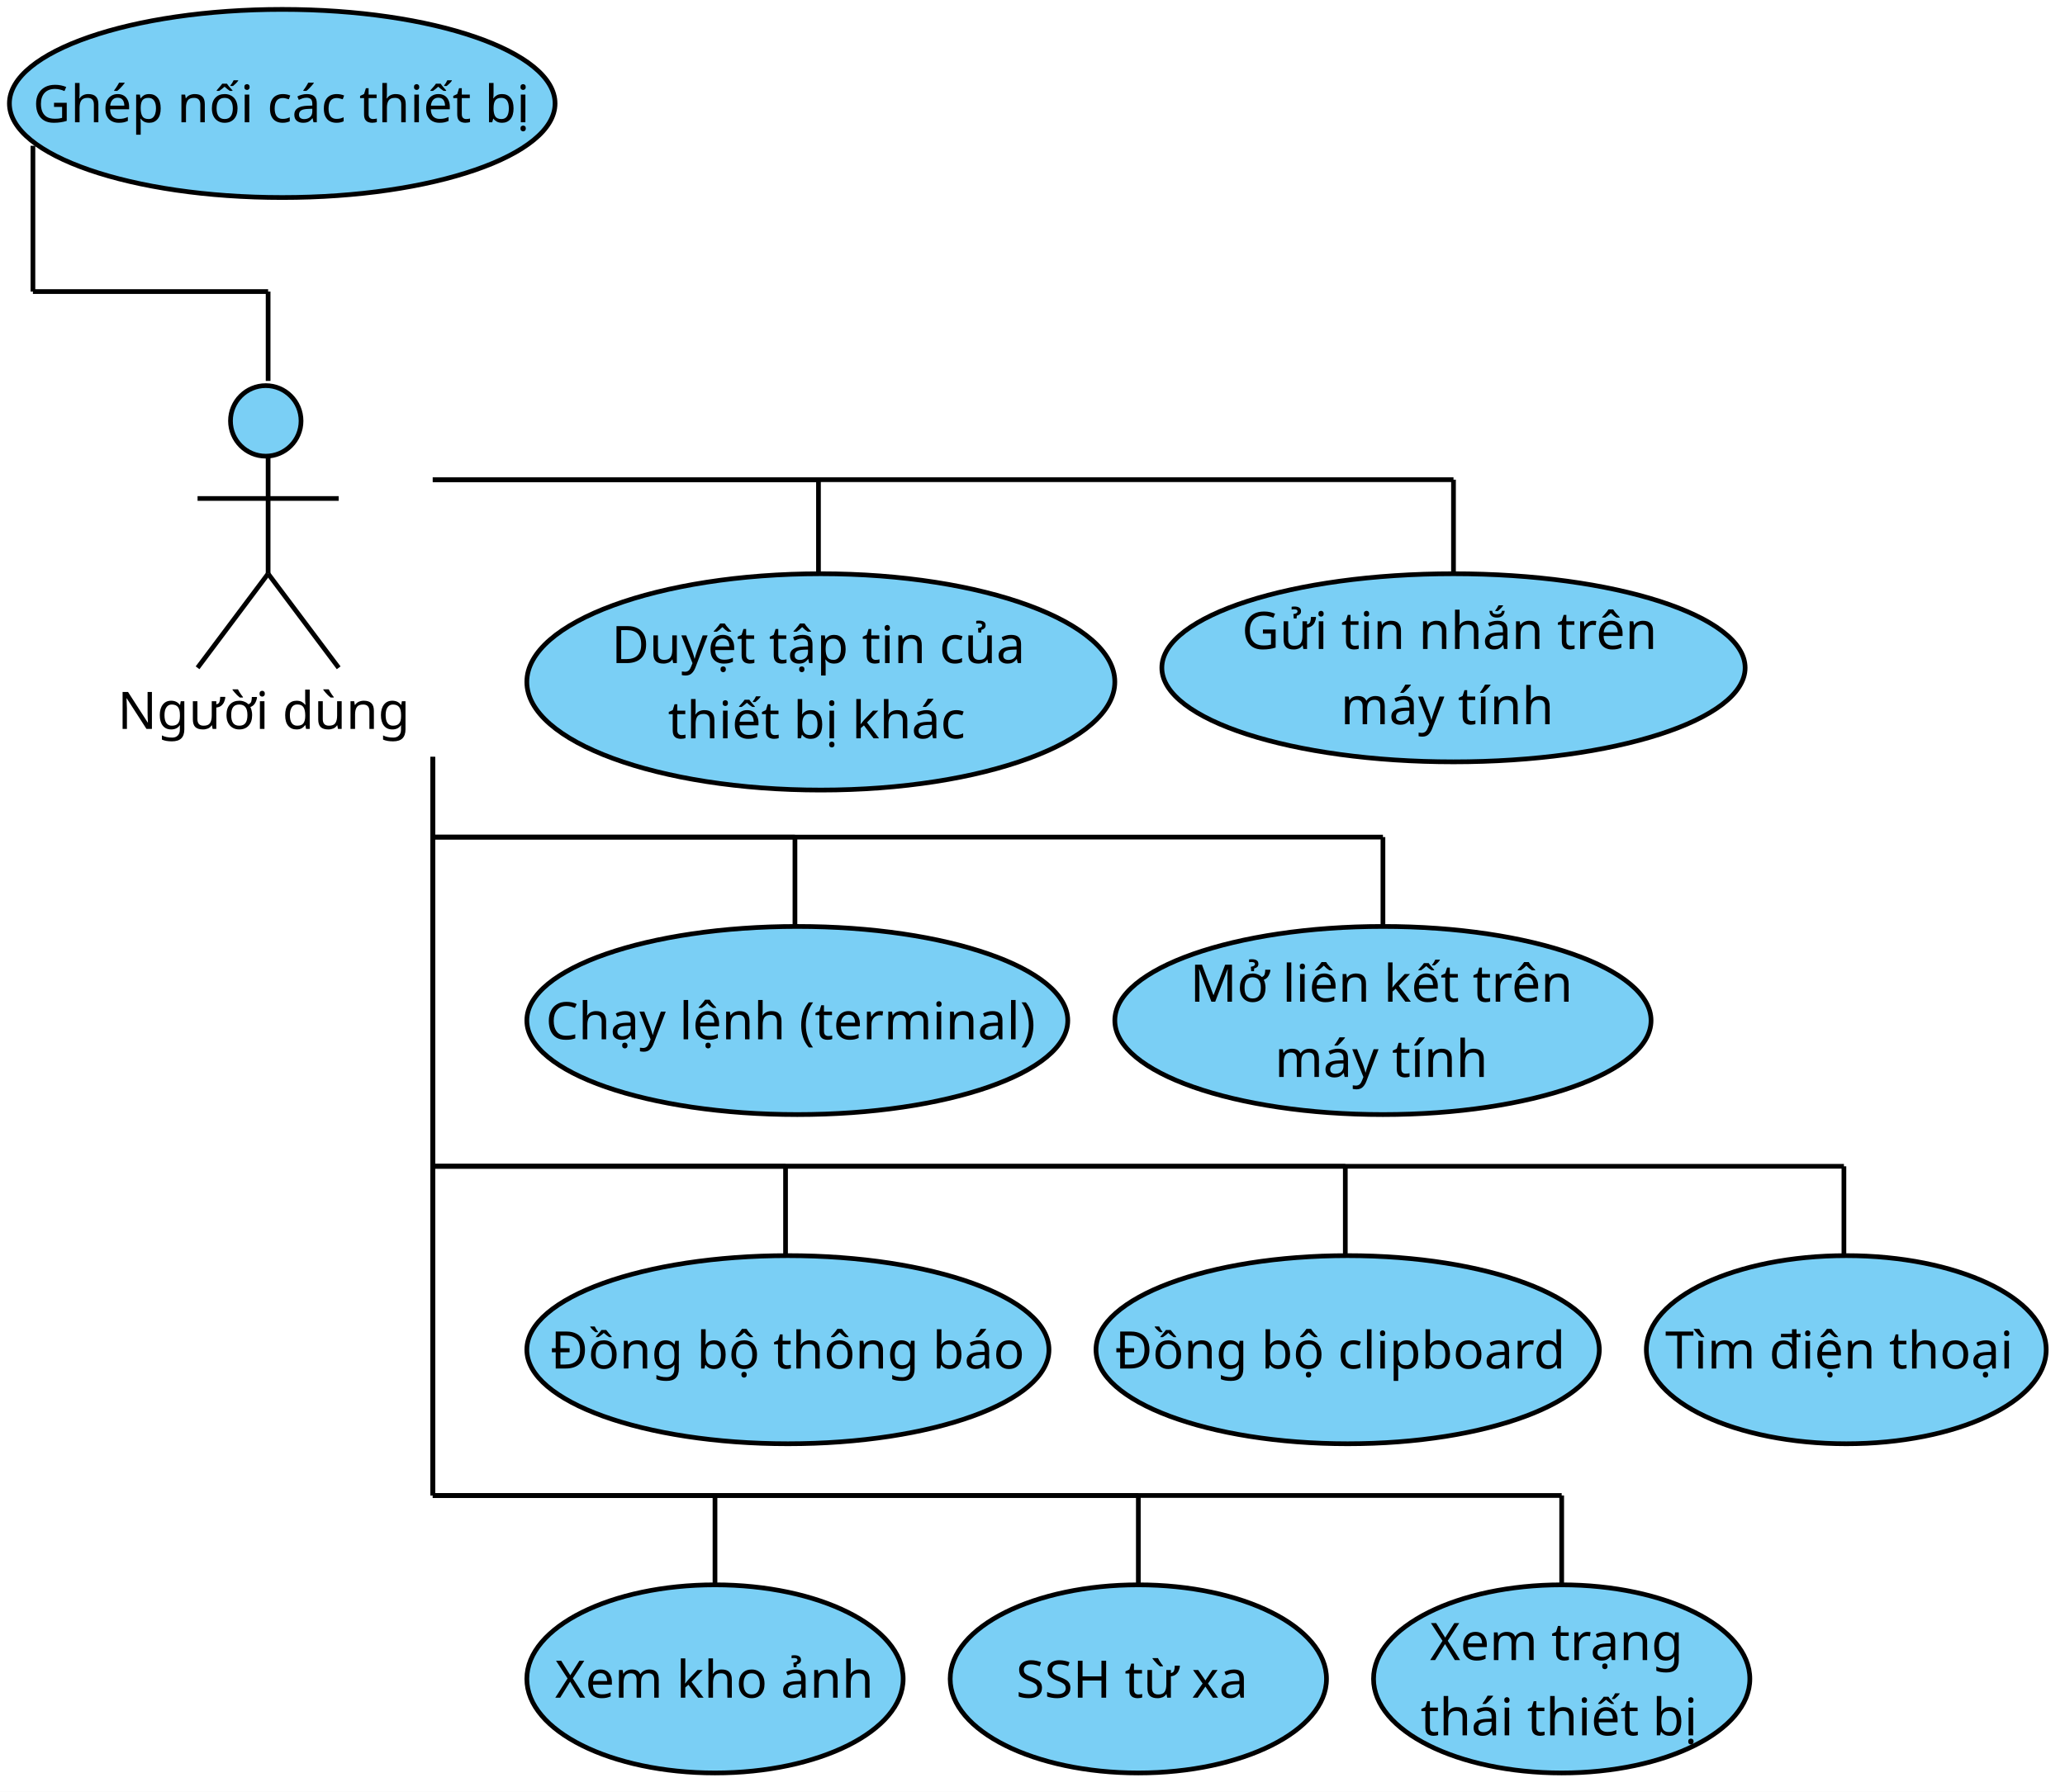
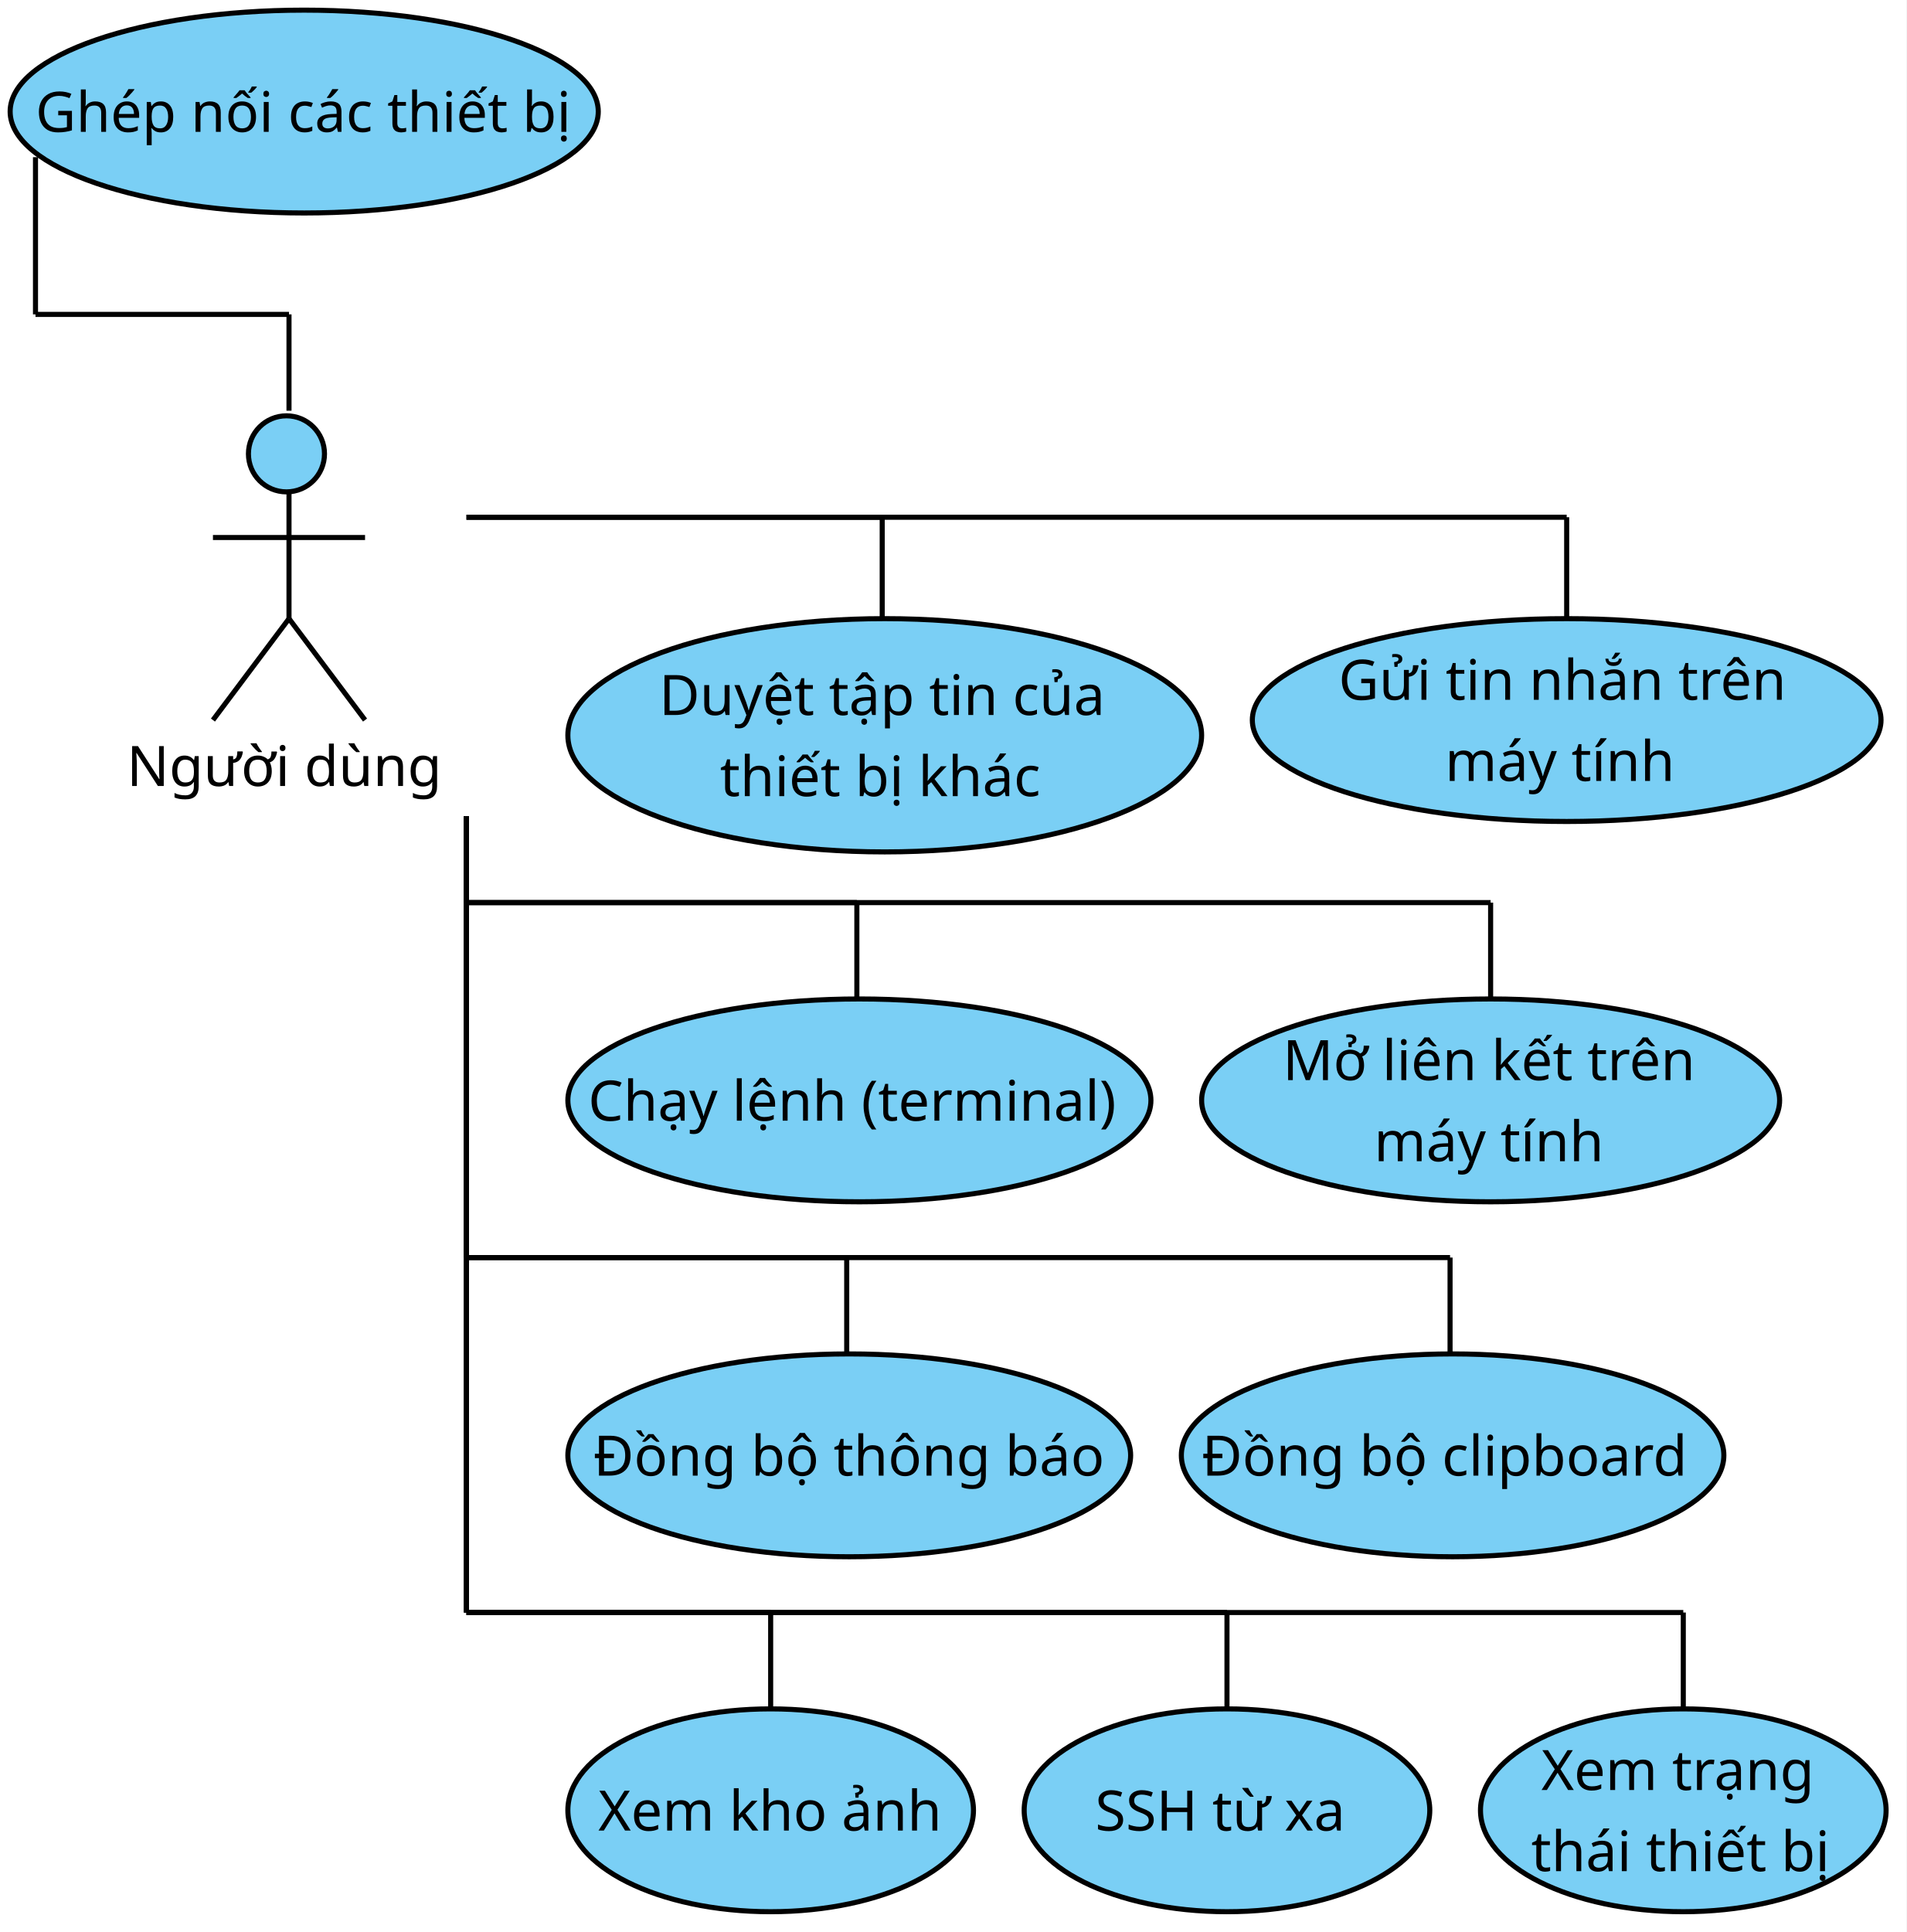
- <svg xmlns="http://www.w3.org/2000/svg" fill-opacity="0" color-rendering="auto" color-interpolation="auto" text-rendering="auto" stroke="rgb(0,0,0)" stroke-linecap="square" width="439" stroke-miterlimit="10" shape-rendering="auto" stroke-opacity="0" fill="rgb(0,0,0)" stroke-dasharray="none" font-weight="normal" stroke-width="1" height="381" font-family="'Dialog'" font-style="normal" stroke-linejoin="miter" font-size="12px" stroke-dashoffset="0" image-rendering="auto">
+ <svg xmlns="http://www.w3.org/2000/svg" fill-opacity="0" color-rendering="auto" color-interpolation="auto" text-rendering="auto" stroke="rgb(0,0,0)" stroke-linecap="square" width="376" stroke-miterlimit="10" shape-rendering="auto" stroke-opacity="0" fill="rgb(0,0,0)" stroke-dasharray="none" font-weight="normal" stroke-width="1" height="381" font-family="'Dialog'" font-style="normal" stroke-linejoin="miter" font-size="12px" stroke-dashoffset="0" image-rendering="auto">
  <defs id="genericDefs" />
  <g>
    <defs id="defs1">
      <clipPath clipPathUnits="userSpaceOnUse" id="clipPath1">
        <path d="M-7 -7 L41 -7 L41 71 L-7 71 L-7 -7 Z" />
      </clipPath>
      <clipPath clipPathUnits="userSpaceOnUse" id="clipPath2">
        <path d="M-7 -7 L91 -7 L91 51 L-7 51 L-7 -7 Z" />
      </clipPath>
      <clipPath clipPathUnits="userSpaceOnUse" id="clipPath3">
        <path d="M0 0 L0 40 L80 40 L80 0 Z" />
      </clipPath>
      <clipPath clipPathUnits="userSpaceOnUse" id="clipPath4">
        <path d="M-7 -7 L122 -7 L122 51 L-7 51 L-7 -7 Z" />
      </clipPath>
      <clipPath clipPathUnits="userSpaceOnUse" id="clipPath5">
        <path d="M0 0 L0 40 L111 40 L111 0 Z" />
      </clipPath>
      <clipPath clipPathUnits="userSpaceOnUse" id="clipPath6">
        <path d="M-7 -7 L118 -7 L118 51 L-7 51 L-7 -7 Z" />
      </clipPath>
      <clipPath clipPathUnits="userSpaceOnUse" id="clipPath7">
        <path d="M0 0 L0 40 L107 40 L107 0 Z" />
      </clipPath>
      <clipPath clipPathUnits="userSpaceOnUse" id="clipPath8">
        <path d="M-7 -7 L126 -7 L126 51 L-7 51 L-7 -7 Z" />
      </clipPath>
      <clipPath clipPathUnits="userSpaceOnUse" id="clipPath9">
        <path d="M0 0 L0 40 L115 40 L115 0 Z" />
      </clipPath>
      <clipPath clipPathUnits="userSpaceOnUse" id="clipPath10">
        <path d="M-7 -7 L136 -7 L136 57 L-7 57 L-7 -7 Z" />
      </clipPath>
      <clipPath clipPathUnits="userSpaceOnUse" id="clipPath11">
        <path d="M0 0 L0 46 L125 46 L125 0 Z" />
      </clipPath>
      <clipPath clipPathUnits="userSpaceOnUse" id="clipPath12">
        <path d="M-7 -7 L135 -7 L135 51 L-7 51 L-7 -7 Z" />
      </clipPath>
      <clipPath clipPathUnits="userSpaceOnUse" id="clipPath13">
        <path d="M0 0 L0 40 L124 40 L124 0 Z" />
      </clipPath>
      <clipPath clipPathUnits="userSpaceOnUse" id="clipPath14">
-         <path d="M-7 -7 L96 -7 L96 51 L-7 51 L-7 -7 Z" />
+         <path d="M-7 -7 L125 -7 L125 51 L-7 51 L-7 -7 Z" />
      </clipPath>
      <clipPath clipPathUnits="userSpaceOnUse" id="clipPath15">
-         <path d="M0 0 L0 40 L85 40 L85 0 Z" />
+         <path d="M0 0 L0 40 L114 40 L114 0 Z" />
      </clipPath>
      <clipPath clipPathUnits="userSpaceOnUse" id="clipPath16">
-         <path d="M-7 -7 L125 -7 L125 51 L-7 51 L-7 -7 Z" />
+         <path d="M-7 -7 L127 -7 L127 51 L-7 51 L-7 -7 Z" />
      </clipPath>
      <clipPath clipPathUnits="userSpaceOnUse" id="clipPath17">
-         <path d="M0 0 L0 40 L114 40 L114 0 Z" />
+         <path d="M0 0 L0 40 L116 40 L116 0 Z" />
      </clipPath>
      <clipPath clipPathUnits="userSpaceOnUse" id="clipPath18">
-         <path d="M-7 -7 L127 -7 L127 51 L-7 51 L-7 -7 Z" />
+         <path d="M-83 -18 L166 -18 L166 36 L-83 36 L-83 -18 Z" />
      </clipPath>
      <clipPath clipPathUnits="userSpaceOnUse" id="clipPath19">
-         <path d="M0 0 L0 40 L116 40 L116 0 Z" />
+         <path d="M0 0 L344 0 L344 281 L0 281 L0 0 Z" />
      </clipPath>
      <clipPath clipPathUnits="userSpaceOnUse" id="clipPath20">
-         <path d="M-83 -18 L166 -18 L166 36 L-83 36 L-83 -18 Z" />
+         <path d="M0 0 L0 31 L56 31 L56 49 L0 49 L0 281 L344 281 L344 0 Z" />
      </clipPath>
      <clipPath clipPathUnits="userSpaceOnUse" id="clipPath21">
-         <path d="M0 0 L344 0 L344 281 L0 281 L0 0 Z" />
+         <path d="M0 0 L179 0 L179 211 L0 211 L0 0 Z" />
      </clipPath>
      <clipPath clipPathUnits="userSpaceOnUse" id="clipPath22">
-         <path d="M0 0 L0 31 L56 31 L56 49 L0 49 L0 281 L344 281 L344 0 Z" />
+         <path d="M0 0 L0 31 L56 31 L56 49 L0 49 L0 211 L179 211 L179 0 Z" />
      </clipPath>
      <clipPath clipPathUnits="userSpaceOnUse" id="clipPath23">
-         <path d="M0 0 L179 0 L179 211 L0 211 L0 0 Z" />
+         <path d="M0 0 L298 0 L298 211 L0 211 L0 0 Z" />
      </clipPath>
      <clipPath clipPathUnits="userSpaceOnUse" id="clipPath24">
-         <path d="M0 0 L0 31 L56 31 L56 49 L0 49 L0 211 L179 211 L179 0 Z" />
+         <path d="M0 0 L0 31 L56 31 L56 49 L0 49 L0 211 L298 211 L298 0 Z" />
      </clipPath>
      <clipPath clipPathUnits="userSpaceOnUse" id="clipPath25">
-         <path d="M0 0 L298 0 L298 211 L0 211 L0 0 Z" />
+         <path d="M0 0 L181 0 L181 141 L0 141 L0 0 Z" />
      </clipPath>
      <clipPath clipPathUnits="userSpaceOnUse" id="clipPath26">
-         <path d="M0 0 L0 31 L56 31 L56 49 L0 49 L0 211 L298 211 L298 0 Z" />
+         <path d="M0 0 L0 31 L56 31 L56 49 L0 49 L0 141 L181 141 L181 0 Z" />
      </clipPath>
      <clipPath clipPathUnits="userSpaceOnUse" id="clipPath27">
-         <path d="M0 0 L181 0 L181 141 L0 141 L0 0 Z" />
+         <path d="M0 0 L186 0 L186 124 L0 124 L0 0 Z" />
      </clipPath>
      <clipPath clipPathUnits="userSpaceOnUse" id="clipPath28">
-         <path d="M0 0 L0 31 L56 31 L56 49 L0 49 L0 141 L181 141 L181 0 Z" />
+         <path d="M0 0 L0 90 L56 90 L56 108 L0 108 L0 124 L186 124 L186 0 Z" />
      </clipPath>
      <clipPath clipPathUnits="userSpaceOnUse" id="clipPath29">
-         <path d="M0 0 L186 0 L186 124 L0 124 L0 0 Z" />
+         <path d="M0 0 L321 0 L321 124 L0 124 L0 0 Z" />
      </clipPath>
      <clipPath clipPathUnits="userSpaceOnUse" id="clipPath30">
-         <path d="M0 0 L0 90 L56 90 L56 108 L0 108 L0 124 L186 124 L186 0 Z" />
+         <path d="M0 0 L0 90 L56 90 L56 108 L0 108 L0 124 L321 124 L321 0 Z" />
      </clipPath>
      <clipPath clipPathUnits="userSpaceOnUse" id="clipPath31">
-         <path d="M0 0 L321 0 L321 124 L0 124 L0 0 Z" />
+         <path d="M0 0 L306 0 L306 141 L0 141 L0 0 Z" />
      </clipPath>
      <clipPath clipPathUnits="userSpaceOnUse" id="clipPath32">
-         <path d="M0 0 L0 90 L56 90 L56 108 L0 108 L0 124 L321 124 L321 0 Z" />
+         <path d="M0 0 L0 31 L56 31 L56 49 L0 49 L0 141 L306 141 L306 0 Z" />
      </clipPath>
      <clipPath clipPathUnits="userSpaceOnUse" id="clipPath33">
-         <path d="M0 0 L404 0 L404 211 L0 211 L0 0 Z" />
+         <path d="M0 0 L254 0 L254 281 L0 281 L0 0 Z" />
      </clipPath>
      <clipPath clipPathUnits="userSpaceOnUse" id="clipPath34">
-         <path d="M0 0 L0 31 L56 31 L56 49 L0 49 L0 211 L404 211 L404 0 Z" />
+         <path d="M0 0 L0 31 L56 31 L56 49 L0 49 L0 281 L254 281 L254 0 Z" />
      </clipPath>
      <clipPath clipPathUnits="userSpaceOnUse" id="clipPath35">
-         <path d="M0 0 L306 0 L306 141 L0 141 L0 0 Z" />
+         <path d="M0 0 L154 0 L154 154 L0 154 L0 0 Z" />
      </clipPath>
      <clipPath clipPathUnits="userSpaceOnUse" id="clipPath36">
-         <path d="M0 0 L0 31 L56 31 L56 49 L0 49 L0 141 L306 141 L306 0 Z" />
+         <path d="M0 0 L0 154 L154 154 L154 0 Z" />
      </clipPath>
      <clipPath clipPathUnits="userSpaceOnUse" id="clipPath37">
-         <path d="M0 0 L254 0 L254 281 L0 281 L0 0 Z" />
+         <path d="M0 0 L164 0 L164 281 L0 281 L0 0 Z" />
      </clipPath>
      <clipPath clipPathUnits="userSpaceOnUse" id="clipPath38">
-         <path d="M0 0 L0 31 L56 31 L56 49 L0 49 L0 281 L254 281 L254 0 Z" />
-       </clipPath>
-       <clipPath clipPathUnits="userSpaceOnUse" id="clipPath39">
-         <path d="M0 0 L154 0 L154 154 L0 154 L0 0 Z" />
-       </clipPath>
-       <clipPath clipPathUnits="userSpaceOnUse" id="clipPath40">
-         <path d="M0 0 L0 154 L154 154 L154 0 Z" />
-       </clipPath>
-       <clipPath clipPathUnits="userSpaceOnUse" id="clipPath41">
-         <path d="M0 0 L164 0 L164 281 L0 281 L0 0 Z" />
-       </clipPath>
-       <clipPath clipPathUnits="userSpaceOnUse" id="clipPath42">
        <path d="M0 0 L0 31 L56 31 L56 49 L0 49 L0 281 L164 281 L164 0 Z" />
      </clipPath>
    </defs>
    <g fill="white" text-rendering="geometricPrecision" fill-opacity="1" stroke-opacity="1" stroke="white">
-       <rect x="0" width="439" height="381" y="0" stroke="none" />
+       <rect x="0" width="376" height="381" y="0" stroke="none" />
    </g>
    <g font-size="11px" transform="translate(42,82)" fill-opacity="1" fill="rgb(122,207,245)" text-rendering="geometricPrecision" image-rendering="optimizeQuality" font-family="sans-serif" stroke="rgb(122,207,245)" stroke-opacity="1">
      <circle r="7.5" clip-path="url(#clipPath1)" cx="14.5" cy="7.5" stroke="none" />
    </g>
    <g stroke-linecap="butt" font-size="11px" transform="translate(42,82)" fill-opacity="1" fill="black" text-rendering="geometricPrecision" image-rendering="optimizeQuality" font-family="sans-serif" stroke-linejoin="round" stroke="black" stroke-opacity="1" stroke-miterlimit="0">
      <circle fill="none" r="7.5" clip-path="url(#clipPath1)" cx="14.5" cy="7.5" />
      <line y2="40" fill="none" x1="15" clip-path="url(#clipPath1)" x2="15" y1="15" />
      <line y2="24" fill="none" x1="0" clip-path="url(#clipPath1)" x2="30" y1="24" />
      <line y2="60" fill="none" x1="15" clip-path="url(#clipPath1)" x2="0" y1="40" />
      <line y2="60" fill="none" x1="15" clip-path="url(#clipPath1)" x2="30" y1="40" />
    </g>
    <g font-size="11px" transform="translate(292,337)" fill-opacity="1" fill="rgb(122,207,245)" text-rendering="geometricPrecision" image-rendering="optimizeQuality" font-family="sans-serif" stroke="rgb(122,207,245)" stroke-opacity="1">
      <ellipse rx="40" ry="20" clip-path="url(#clipPath2)" cx="40" cy="20" stroke="none" />
    </g>
    <g stroke-linecap="butt" font-size="11px" transform="translate(292,337)" fill-opacity="1" fill="black" text-rendering="geometricPrecision" image-rendering="optimizeQuality" font-family="sans-serif" stroke-linejoin="round" stroke="black" stroke-opacity="1" stroke-miterlimit="0">
      <ellipse rx="40" fill="none" ry="20" clip-path="url(#clipPath2)" cx="40" cy="20" />
    </g>
    <g font-size="11px" transform="translate(292,337)" fill-opacity="1" fill="black" text-rendering="geometricPrecision" image-rendering="optimizeQuality" font-family="sans-serif" stroke="black" stroke-opacity="1">
      <text x="12" xml:space="preserve" y="16" clip-path="url(#clipPath3)" stroke="none">Xem trạng</text>
      <text x="10" xml:space="preserve" y="32" clip-path="url(#clipPath3)" stroke="none">thái thiết bị</text>
    </g>
    <g font-size="11px" transform="translate(112,267)" fill-opacity="1" fill="rgb(122,207,245)" text-rendering="geometricPrecision" image-rendering="optimizeQuality" font-family="sans-serif" stroke="rgb(122,207,245)" stroke-opacity="1">
      <ellipse rx="55.5" ry="20" clip-path="url(#clipPath4)" cx="55.5" cy="20" stroke="none" />
    </g>
    <g stroke-linecap="butt" font-size="11px" transform="translate(112,267)" fill-opacity="1" fill="black" text-rendering="geometricPrecision" image-rendering="optimizeQuality" font-family="sans-serif" stroke-linejoin="round" stroke="black" stroke-opacity="1" stroke-miterlimit="0">
      <ellipse rx="55.5" fill="none" ry="20" clip-path="url(#clipPath4)" cx="55.5" cy="20" />
    </g>
    <g font-size="11px" transform="translate(112,267)" fill-opacity="1" fill="black" text-rendering="geometricPrecision" image-rendering="optimizeQuality" font-family="sans-serif" stroke="black" stroke-opacity="1">
      <text x="5" xml:space="preserve" y="24" clip-path="url(#clipPath5)" stroke="none">Đồng bộ thông báo</text>
    </g>
    <g font-size="11px" transform="translate(233,267)" fill-opacity="1" fill="rgb(122,207,245)" text-rendering="geometricPrecision" image-rendering="optimizeQuality" font-family="sans-serif" stroke="rgb(122,207,245)" stroke-opacity="1">
      <ellipse rx="53.5" ry="20" clip-path="url(#clipPath6)" cx="53.5" cy="20" stroke="none" />
    </g>
    <g stroke-linecap="butt" font-size="11px" transform="translate(233,267)" fill-opacity="1" fill="black" text-rendering="geometricPrecision" image-rendering="optimizeQuality" font-family="sans-serif" stroke-linejoin="round" stroke="black" stroke-opacity="1" stroke-miterlimit="0">
      <ellipse rx="53.5" fill="none" ry="20" clip-path="url(#clipPath6)" cx="53.5" cy="20" />
    </g>
    <g font-size="11px" transform="translate(233,267)" fill-opacity="1" fill="black" text-rendering="geometricPrecision" image-rendering="optimizeQuality" font-family="sans-serif" stroke="black" stroke-opacity="1">
      <text x="4" xml:space="preserve" y="24" clip-path="url(#clipPath7)" stroke="none">Đồng bộ clipboard</text>
    </g>
    <g font-size="11px" transform="translate(112,197)" fill-opacity="1" fill="rgb(122,207,245)" text-rendering="geometricPrecision" image-rendering="optimizeQuality" font-family="sans-serif" stroke="rgb(122,207,245)" stroke-opacity="1">
      <ellipse rx="57.5" ry="20" clip-path="url(#clipPath8)" cx="57.5" cy="20" stroke="none" />
    </g>
    <g stroke-linecap="butt" font-size="11px" transform="translate(112,197)" fill-opacity="1" fill="black" text-rendering="geometricPrecision" image-rendering="optimizeQuality" font-family="sans-serif" stroke-linejoin="round" stroke="black" stroke-opacity="1" stroke-miterlimit="0">
      <ellipse rx="57.5" fill="none" ry="20" clip-path="url(#clipPath8)" cx="57.5" cy="20" />
    </g>
    <g font-size="11px" transform="translate(112,197)" fill-opacity="1" fill="black" text-rendering="geometricPrecision" image-rendering="optimizeQuality" font-family="sans-serif" stroke="black" stroke-opacity="1">
      <text x="4" xml:space="preserve" y="24" clip-path="url(#clipPath9)" stroke="none">Chạy lệnh (terminal)</text>
    </g>
    <g font-size="11px" transform="translate(112,122)" fill-opacity="1" fill="rgb(122,207,245)" text-rendering="geometricPrecision" image-rendering="optimizeQuality" font-family="sans-serif" stroke="rgb(122,207,245)" stroke-opacity="1">
      <ellipse rx="62.5" ry="23" clip-path="url(#clipPath10)" cx="62.5" cy="23" stroke="none" />
    </g>
    <g stroke-linecap="butt" font-size="11px" transform="translate(112,122)" fill-opacity="1" fill="black" text-rendering="geometricPrecision" image-rendering="optimizeQuality" font-family="sans-serif" stroke-linejoin="round" stroke="black" stroke-opacity="1" stroke-miterlimit="0">
      <ellipse rx="62.5" fill="none" ry="23" clip-path="url(#clipPath10)" cx="62.5" cy="23" />
    </g>
    <g font-size="11px" transform="translate(112,122)" fill-opacity="1" fill="black" text-rendering="geometricPrecision" image-rendering="optimizeQuality" font-family="sans-serif" stroke="black" stroke-opacity="1">
      <text x="18" xml:space="preserve" y="19" clip-path="url(#clipPath11)" stroke="none">Duyệt tập tin của</text>
      <text x="30" xml:space="preserve" y="35" clip-path="url(#clipPath11)" stroke="none">thiết bị khác</text>
    </g>
    <g font-size="11px" transform="translate(247,122)" fill-opacity="1" fill="rgb(122,207,245)" text-rendering="geometricPrecision" image-rendering="optimizeQuality" font-family="sans-serif" stroke="rgb(122,207,245)" stroke-opacity="1">
      <ellipse rx="62" ry="20" clip-path="url(#clipPath12)" cx="62" cy="20" stroke="none" />
    </g>
    <g stroke-linecap="butt" font-size="11px" transform="translate(247,122)" fill-opacity="1" fill="black" text-rendering="geometricPrecision" image-rendering="optimizeQuality" font-family="sans-serif" stroke-linejoin="round" stroke="black" stroke-opacity="1" stroke-miterlimit="0">
      <ellipse rx="62" fill="none" ry="20" clip-path="url(#clipPath12)" cx="62" cy="20" />
    </g>
    <g font-size="11px" transform="translate(247,122)" fill-opacity="1" fill="black" text-rendering="geometricPrecision" image-rendering="optimizeQuality" font-family="sans-serif" stroke="black" stroke-opacity="1">
      <text x="17" xml:space="preserve" y="16" clip-path="url(#clipPath13)" stroke="none">Gửi tin nhắn trên</text>
      <text x="38" xml:space="preserve" y="32" clip-path="url(#clipPath13)" stroke="none">máy tính</text>
    </g>
-     <g font-size="11px" transform="translate(350,267)" fill-opacity="1" fill="rgb(122,207,245)" text-rendering="geometricPrecision" image-rendering="optimizeQuality" font-family="sans-serif" stroke="rgb(122,207,245)" stroke-opacity="1">
-       <ellipse rx="42.5" ry="20" clip-path="url(#clipPath14)" cx="42.5" cy="20" stroke="none" />
-     </g>
-     <g stroke-linecap="butt" font-size="11px" transform="translate(350,267)" fill-opacity="1" fill="black" text-rendering="geometricPrecision" image-rendering="optimizeQuality" font-family="sans-serif" stroke-linejoin="round" stroke="black" stroke-opacity="1" stroke-miterlimit="0">
-       <ellipse rx="42.5" fill="none" ry="20" clip-path="url(#clipPath14)" cx="42.5" cy="20" />
-     </g>
-     <g font-size="11px" transform="translate(350,267)" fill-opacity="1" fill="black" text-rendering="geometricPrecision" image-rendering="optimizeQuality" font-family="sans-serif" stroke="black" stroke-opacity="1">
-       <text x="4" xml:space="preserve" y="24" clip-path="url(#clipPath15)" stroke="none">Tìm điện thoại</text>
-     </g>
    <g font-size="11px" transform="translate(237,197)" fill-opacity="1" fill="rgb(122,207,245)" text-rendering="geometricPrecision" image-rendering="optimizeQuality" font-family="sans-serif" stroke="rgb(122,207,245)" stroke-opacity="1">
-       <ellipse rx="57" ry="20" clip-path="url(#clipPath16)" cx="57" cy="20" stroke="none" />
+       <ellipse rx="57" ry="20" clip-path="url(#clipPath14)" cx="57" cy="20" stroke="none" />
    </g>
    <g stroke-linecap="butt" font-size="11px" transform="translate(237,197)" fill-opacity="1" fill="black" text-rendering="geometricPrecision" image-rendering="optimizeQuality" font-family="sans-serif" stroke-linejoin="round" stroke="black" stroke-opacity="1" stroke-miterlimit="0">
-       <ellipse rx="57" fill="none" ry="20" clip-path="url(#clipPath16)" cx="57" cy="20" />
+       <ellipse rx="57" fill="none" ry="20" clip-path="url(#clipPath14)" cx="57" cy="20" />
    </g>
    <g font-size="11px" transform="translate(237,197)" fill-opacity="1" fill="black" text-rendering="geometricPrecision" image-rendering="optimizeQuality" font-family="sans-serif" stroke="black" stroke-opacity="1">
-       <text x="16" xml:space="preserve" y="16" clip-path="url(#clipPath17)" stroke="none">Mở liên kết trên</text>
-       <text x="34" xml:space="preserve" y="32" clip-path="url(#clipPath17)" stroke="none">máy tính</text>
+       <text x="16" xml:space="preserve" y="16" clip-path="url(#clipPath15)" stroke="none">Mở liên kết trên</text>
+       <text x="34" xml:space="preserve" y="32" clip-path="url(#clipPath15)" stroke="none">máy tính</text>
    </g>
    <g font-size="11px" transform="translate(202,337)" fill-opacity="1" fill="rgb(122,207,245)" text-rendering="geometricPrecision" image-rendering="optimizeQuality" font-family="sans-serif" stroke="rgb(122,207,245)" stroke-opacity="1">
      <ellipse rx="40" ry="20" clip-path="url(#clipPath2)" cx="40" cy="20" stroke="none" />
    </g>
    <g stroke-linecap="butt" font-size="11px" transform="translate(202,337)" fill-opacity="1" fill="black" text-rendering="geometricPrecision" image-rendering="optimizeQuality" font-family="sans-serif" stroke-linejoin="round" stroke="black" stroke-opacity="1" stroke-miterlimit="0">
      <ellipse rx="40" fill="none" ry="20" clip-path="url(#clipPath2)" cx="40" cy="20" />
    </g>
    <g font-size="11px" transform="translate(202,337)" fill-opacity="1" fill="black" text-rendering="geometricPrecision" image-rendering="optimizeQuality" font-family="sans-serif" stroke="black" stroke-opacity="1">
      <text x="14" xml:space="preserve" y="24" clip-path="url(#clipPath3)" stroke="none">SSH từ xa</text>
    </g>
    <g font-size="11px" transform="translate(2,2)" fill-opacity="1" fill="rgb(122,207,245)" text-rendering="geometricPrecision" image-rendering="optimizeQuality" font-family="sans-serif" stroke="rgb(122,207,245)" stroke-opacity="1">
-       <ellipse rx="58" ry="20" clip-path="url(#clipPath18)" cx="58" cy="20" stroke="none" />
+       <ellipse rx="58" ry="20" clip-path="url(#clipPath16)" cx="58" cy="20" stroke="none" />
    </g>
    <g stroke-linecap="butt" font-size="11px" transform="translate(2,2)" fill-opacity="1" fill="black" text-rendering="geometricPrecision" image-rendering="optimizeQuality" font-family="sans-serif" stroke-linejoin="round" stroke="black" stroke-opacity="1" stroke-miterlimit="0">
-       <ellipse rx="58" fill="none" ry="20" clip-path="url(#clipPath18)" cx="58" cy="20" />
+       <ellipse rx="58" fill="none" ry="20" clip-path="url(#clipPath16)" cx="58" cy="20" />
    </g>
    <g font-size="11px" transform="translate(2,2)" fill-opacity="1" fill="black" text-rendering="geometricPrecision" image-rendering="optimizeQuality" font-family="sans-serif" stroke="black" stroke-opacity="1">
-       <text x="5" xml:space="preserve" y="24" clip-path="url(#clipPath19)" stroke="none">Ghép nối các thiết bị</text>
+       <text x="5" xml:space="preserve" y="24" clip-path="url(#clipPath17)" stroke="none">Ghép nối các thiết bị</text>
    </g>
    <g font-size="11px" transform="translate(112,337)" fill-opacity="1" fill="rgb(122,207,245)" text-rendering="geometricPrecision" image-rendering="optimizeQuality" font-family="sans-serif" stroke="rgb(122,207,245)" stroke-opacity="1">
      <ellipse rx="40" ry="20" clip-path="url(#clipPath2)" cx="40" cy="20" stroke="none" />
    </g>
    <g stroke-linecap="butt" font-size="11px" transform="translate(112,337)" fill-opacity="1" fill="black" text-rendering="geometricPrecision" image-rendering="optimizeQuality" font-family="sans-serif" stroke-linejoin="round" stroke="black" stroke-opacity="1" stroke-miterlimit="0">
      <ellipse rx="40" fill="none" ry="20" clip-path="url(#clipPath2)" cx="40" cy="20" />
    </g>
    <g font-size="11px" transform="translate(112,337)" fill-opacity="1" fill="black" text-rendering="geometricPrecision" image-rendering="optimizeQuality" font-family="sans-serif" stroke="black" stroke-opacity="1">
      <text x="6" xml:space="preserve" y="24" clip-path="url(#clipPath3)" stroke="none">Xem kho ảnh</text>
    </g>
    <g font-size="11px" transform="translate(15,142)" fill-opacity="1" fill="black" text-rendering="geometricPrecision" image-rendering="optimizeQuality" font-family="sans-serif" stroke="black" stroke-opacity="1">
-       <text x="10" xml:space="preserve" y="13" clip-path="url(#clipPath20)" stroke="none">Người dùng</text>
-     </g>
-     <g stroke-linecap="butt" font-size="11px" transform="translate(42,111)" fill-opacity="1" fill="black" text-rendering="geometricPrecision" image-rendering="optimizeQuality" font-family="sans-serif" stroke-linejoin="round" stroke="black" stroke-opacity="1">
-       <line y2="207" fill="none" x1="50" clip-path="url(#clipPath22)" x2="50" y1="50" />
-       <line y2="207" fill="none" x1="50" clip-path="url(#clipPath22)" x2="290" y1="207" />
-       <line y2="226" fill="none" x1="290" clip-path="url(#clipPath22)" x2="290" y1="207" />
+       <text x="10" xml:space="preserve" y="13" clip-path="url(#clipPath18)" stroke="none">Người dùng</text>
+     </g>
+     <g stroke-linecap="butt" font-size="11px" transform="translate(42,111)" fill-opacity="1" fill="black" text-rendering="geometricPrecision" image-rendering="optimizeQuality" font-family="sans-serif" stroke-linejoin="round" stroke="black" stroke-opacity="1">
+       <line y2="207" fill="none" x1="50" clip-path="url(#clipPath20)" x2="50" y1="50" />
+       <line y2="207" fill="none" x1="50" clip-path="url(#clipPath20)" x2="290" y1="207" />
+       <line y2="226" fill="none" x1="290" clip-path="url(#clipPath20)" x2="290" y1="207" />
+     </g>
+     <g stroke-linecap="butt" font-size="11px" transform="translate(42,111)" fill-opacity="1" fill="black" text-rendering="geometricPrecision" image-rendering="optimizeQuality" font-family="sans-serif" stroke-linejoin="round" stroke="black" stroke-opacity="1">
+       <line y2="137" fill="none" x1="50" clip-path="url(#clipPath22)" x2="50" y1="50" />
+       <line y2="137" fill="none" x1="50" clip-path="url(#clipPath22)" x2="125" y1="137" />
+       <line y2="156" fill="none" x1="125" clip-path="url(#clipPath22)" x2="125" y1="137" />
    </g>
    <g stroke-linecap="butt" font-size="11px" transform="translate(42,111)" fill-opacity="1" fill="black" text-rendering="geometricPrecision" image-rendering="optimizeQuality" font-family="sans-serif" stroke-linejoin="round" stroke="black" stroke-opacity="1">
      <line y2="137" fill="none" x1="50" clip-path="url(#clipPath24)" x2="50" y1="50" />
-       <line y2="137" fill="none" x1="50" clip-path="url(#clipPath24)" x2="125" y1="137" />
-       <line y2="156" fill="none" x1="125" clip-path="url(#clipPath24)" x2="125" y1="137" />
-     </g>
-     <g stroke-linecap="butt" font-size="11px" transform="translate(42,111)" fill-opacity="1" fill="black" text-rendering="geometricPrecision" image-rendering="optimizeQuality" font-family="sans-serif" stroke-linejoin="round" stroke="black" stroke-opacity="1">
-       <line y2="137" fill="none" x1="50" clip-path="url(#clipPath26)" x2="50" y1="50" />
-       <line y2="137" fill="none" x1="50" clip-path="url(#clipPath26)" x2="244" y1="137" />
-       <line y2="156" fill="none" x1="244" clip-path="url(#clipPath26)" x2="244" y1="137" />
-     </g>
-     <g stroke-linecap="butt" font-size="11px" transform="translate(42,111)" fill-opacity="1" fill="black" text-rendering="geometricPrecision" image-rendering="optimizeQuality" font-family="sans-serif" stroke-linejoin="round" stroke="black" stroke-opacity="1">
-       <line y2="67" fill="none" x1="50" clip-path="url(#clipPath28)" x2="50" y1="50" />
-       <line y2="67" fill="none" x1="50" clip-path="url(#clipPath28)" x2="127" y1="67" />
-       <line y2="86" fill="none" x1="127" clip-path="url(#clipPath28)" x2="127" y1="67" />
+       <line y2="137" fill="none" x1="50" clip-path="url(#clipPath24)" x2="244" y1="137" />
+       <line y2="156" fill="none" x1="244" clip-path="url(#clipPath24)" x2="244" y1="137" />
+     </g>
+     <g stroke-linecap="butt" font-size="11px" transform="translate(42,111)" fill-opacity="1" fill="black" text-rendering="geometricPrecision" image-rendering="optimizeQuality" font-family="sans-serif" stroke-linejoin="round" stroke="black" stroke-opacity="1">
+       <line y2="67" fill="none" x1="50" clip-path="url(#clipPath26)" x2="50" y1="50" />
+       <line y2="67" fill="none" x1="50" clip-path="url(#clipPath26)" x2="127" y1="67" />
+       <line y2="86" fill="none" x1="127" clip-path="url(#clipPath26)" x2="127" y1="67" />
    </g>
    <g stroke-linecap="butt" font-size="11px" transform="translate(42,52)" fill-opacity="1" fill="black" text-rendering="geometricPrecision" image-rendering="optimizeQuality" font-family="sans-serif" stroke-linejoin="round" stroke="black" stroke-opacity="1">
-       <line y2="50" fill="none" x1="50" clip-path="url(#clipPath30)" x2="132" y1="50" />
-       <line y2="70" fill="none" x1="132" clip-path="url(#clipPath30)" x2="132" y1="50" />
+       <line y2="50" fill="none" x1="50" clip-path="url(#clipPath28)" x2="132" y1="50" />
+       <line y2="70" fill="none" x1="132" clip-path="url(#clipPath28)" x2="132" y1="50" />
    </g>
    <g stroke-linecap="butt" font-size="11px" transform="translate(42,52)" fill-opacity="1" fill="black" text-rendering="geometricPrecision" image-rendering="optimizeQuality" font-family="sans-serif" stroke-linejoin="round" stroke="black" stroke-opacity="1">
-       <line y2="50" fill="none" x1="50" clip-path="url(#clipPath32)" x2="267" y1="50" />
-       <line y2="70" fill="none" x1="267" clip-path="url(#clipPath32)" x2="267" y1="50" />
-     </g>
-     <g stroke-linecap="butt" font-size="11px" transform="translate(42,111)" fill-opacity="1" fill="black" text-rendering="geometricPrecision" image-rendering="optimizeQuality" font-family="sans-serif" stroke-linejoin="round" stroke="black" stroke-opacity="1">
-       <line y2="137" fill="none" x1="50" clip-path="url(#clipPath34)" x2="50" y1="50" />
-       <line y2="137" fill="none" x1="50" clip-path="url(#clipPath34)" x2="350" y1="137" />
-       <line y2="156" fill="none" x1="350" clip-path="url(#clipPath34)" x2="350" y1="137" />
-     </g>
-     <g stroke-linecap="butt" font-size="11px" transform="translate(42,111)" fill-opacity="1" fill="black" text-rendering="geometricPrecision" image-rendering="optimizeQuality" font-family="sans-serif" stroke-linejoin="round" stroke="black" stroke-opacity="1">
-       <line y2="67" fill="none" x1="50" clip-path="url(#clipPath36)" x2="50" y1="50" />
-       <line y2="67" fill="none" x1="50" clip-path="url(#clipPath36)" x2="252" y1="67" />
-       <line y2="86" fill="none" x1="252" clip-path="url(#clipPath36)" x2="252" y1="67" />
+       <line y2="50" fill="none" x1="50" clip-path="url(#clipPath30)" x2="267" y1="50" />
+       <line y2="70" fill="none" x1="267" clip-path="url(#clipPath30)" x2="267" y1="50" />
+     </g>
+     <g stroke-linecap="butt" font-size="11px" transform="translate(42,111)" fill-opacity="1" fill="black" text-rendering="geometricPrecision" image-rendering="optimizeQuality" font-family="sans-serif" stroke-linejoin="round" stroke="black" stroke-opacity="1">
+       <line y2="67" fill="none" x1="50" clip-path="url(#clipPath32)" x2="50" y1="50" />
+       <line y2="67" fill="none" x1="50" clip-path="url(#clipPath32)" x2="252" y1="67" />
+       <line y2="86" fill="none" x1="252" clip-path="url(#clipPath32)" x2="252" y1="67" />
+     </g>
+     <g stroke-linecap="butt" font-size="11px" transform="translate(42,111)" fill-opacity="1" fill="black" text-rendering="geometricPrecision" image-rendering="optimizeQuality" font-family="sans-serif" stroke-linejoin="round" stroke="black" stroke-opacity="1">
+       <line y2="207" fill="none" x1="50" clip-path="url(#clipPath34)" x2="50" y1="50" />
+       <line y2="207" fill="none" x1="50" clip-path="url(#clipPath34)" x2="200" y1="207" />
+       <line y2="226" fill="none" x1="200" clip-path="url(#clipPath34)" x2="200" y1="207" />
+     </g>
+     <g stroke-linecap="butt" font-size="11px" transform="translate(-43,-19)" fill-opacity="1" fill="black" text-rendering="geometricPrecision" image-rendering="optimizeQuality" font-family="sans-serif" stroke-linejoin="round" stroke="black" stroke-opacity="1">
+       <line y2="81" fill="none" x1="50" clip-path="url(#clipPath36)" x2="50" y1="50" />
+       <line y2="81" fill="none" x1="50" clip-path="url(#clipPath36)" x2="100" y1="81" />
+       <line y2="100" fill="none" x1="100" clip-path="url(#clipPath36)" x2="100" y1="81" />
    </g>
    <g stroke-linecap="butt" font-size="11px" transform="translate(42,111)" fill-opacity="1" fill="black" text-rendering="geometricPrecision" image-rendering="optimizeQuality" font-family="sans-serif" stroke-linejoin="round" stroke="black" stroke-opacity="1">
      <line y2="207" fill="none" x1="50" clip-path="url(#clipPath38)" x2="50" y1="50" />
-       <line y2="207" fill="none" x1="50" clip-path="url(#clipPath38)" x2="200" y1="207" />
-       <line y2="226" fill="none" x1="200" clip-path="url(#clipPath38)" x2="200" y1="207" />
-     </g>
-     <g stroke-linecap="butt" font-size="11px" transform="translate(-43,-19)" fill-opacity="1" fill="black" text-rendering="geometricPrecision" image-rendering="optimizeQuality" font-family="sans-serif" stroke-linejoin="round" stroke="black" stroke-opacity="1">
-       <line y2="81" fill="none" x1="50" clip-path="url(#clipPath40)" x2="50" y1="50" />
-       <line y2="81" fill="none" x1="50" clip-path="url(#clipPath40)" x2="100" y1="81" />
-       <line y2="100" fill="none" x1="100" clip-path="url(#clipPath40)" x2="100" y1="81" />
-     </g>
-     <g stroke-linecap="butt" font-size="11px" transform="translate(42,111)" fill-opacity="1" fill="black" text-rendering="geometricPrecision" image-rendering="optimizeQuality" font-family="sans-serif" stroke-linejoin="round" stroke="black" stroke-opacity="1">
-       <line y2="207" fill="none" x1="50" clip-path="url(#clipPath42)" x2="50" y1="50" />
-       <line y2="207" fill="none" x1="50" clip-path="url(#clipPath42)" x2="110" y1="207" />
-       <line y2="226" fill="none" x1="110" clip-path="url(#clipPath42)" x2="110" y1="207" />
+       <line y2="207" fill="none" x1="50" clip-path="url(#clipPath38)" x2="110" y1="207" />
+       <line y2="226" fill="none" x1="110" clip-path="url(#clipPath38)" x2="110" y1="207" />
    </g>
    <g font-size="10px" fill-opacity="1" fill="rgb(120,120,120)" text-rendering="geometricPrecision" image-rendering="optimizeQuality" stroke="rgb(120,120,120)" stroke-opacity="1" />
  </g>
</svg>
